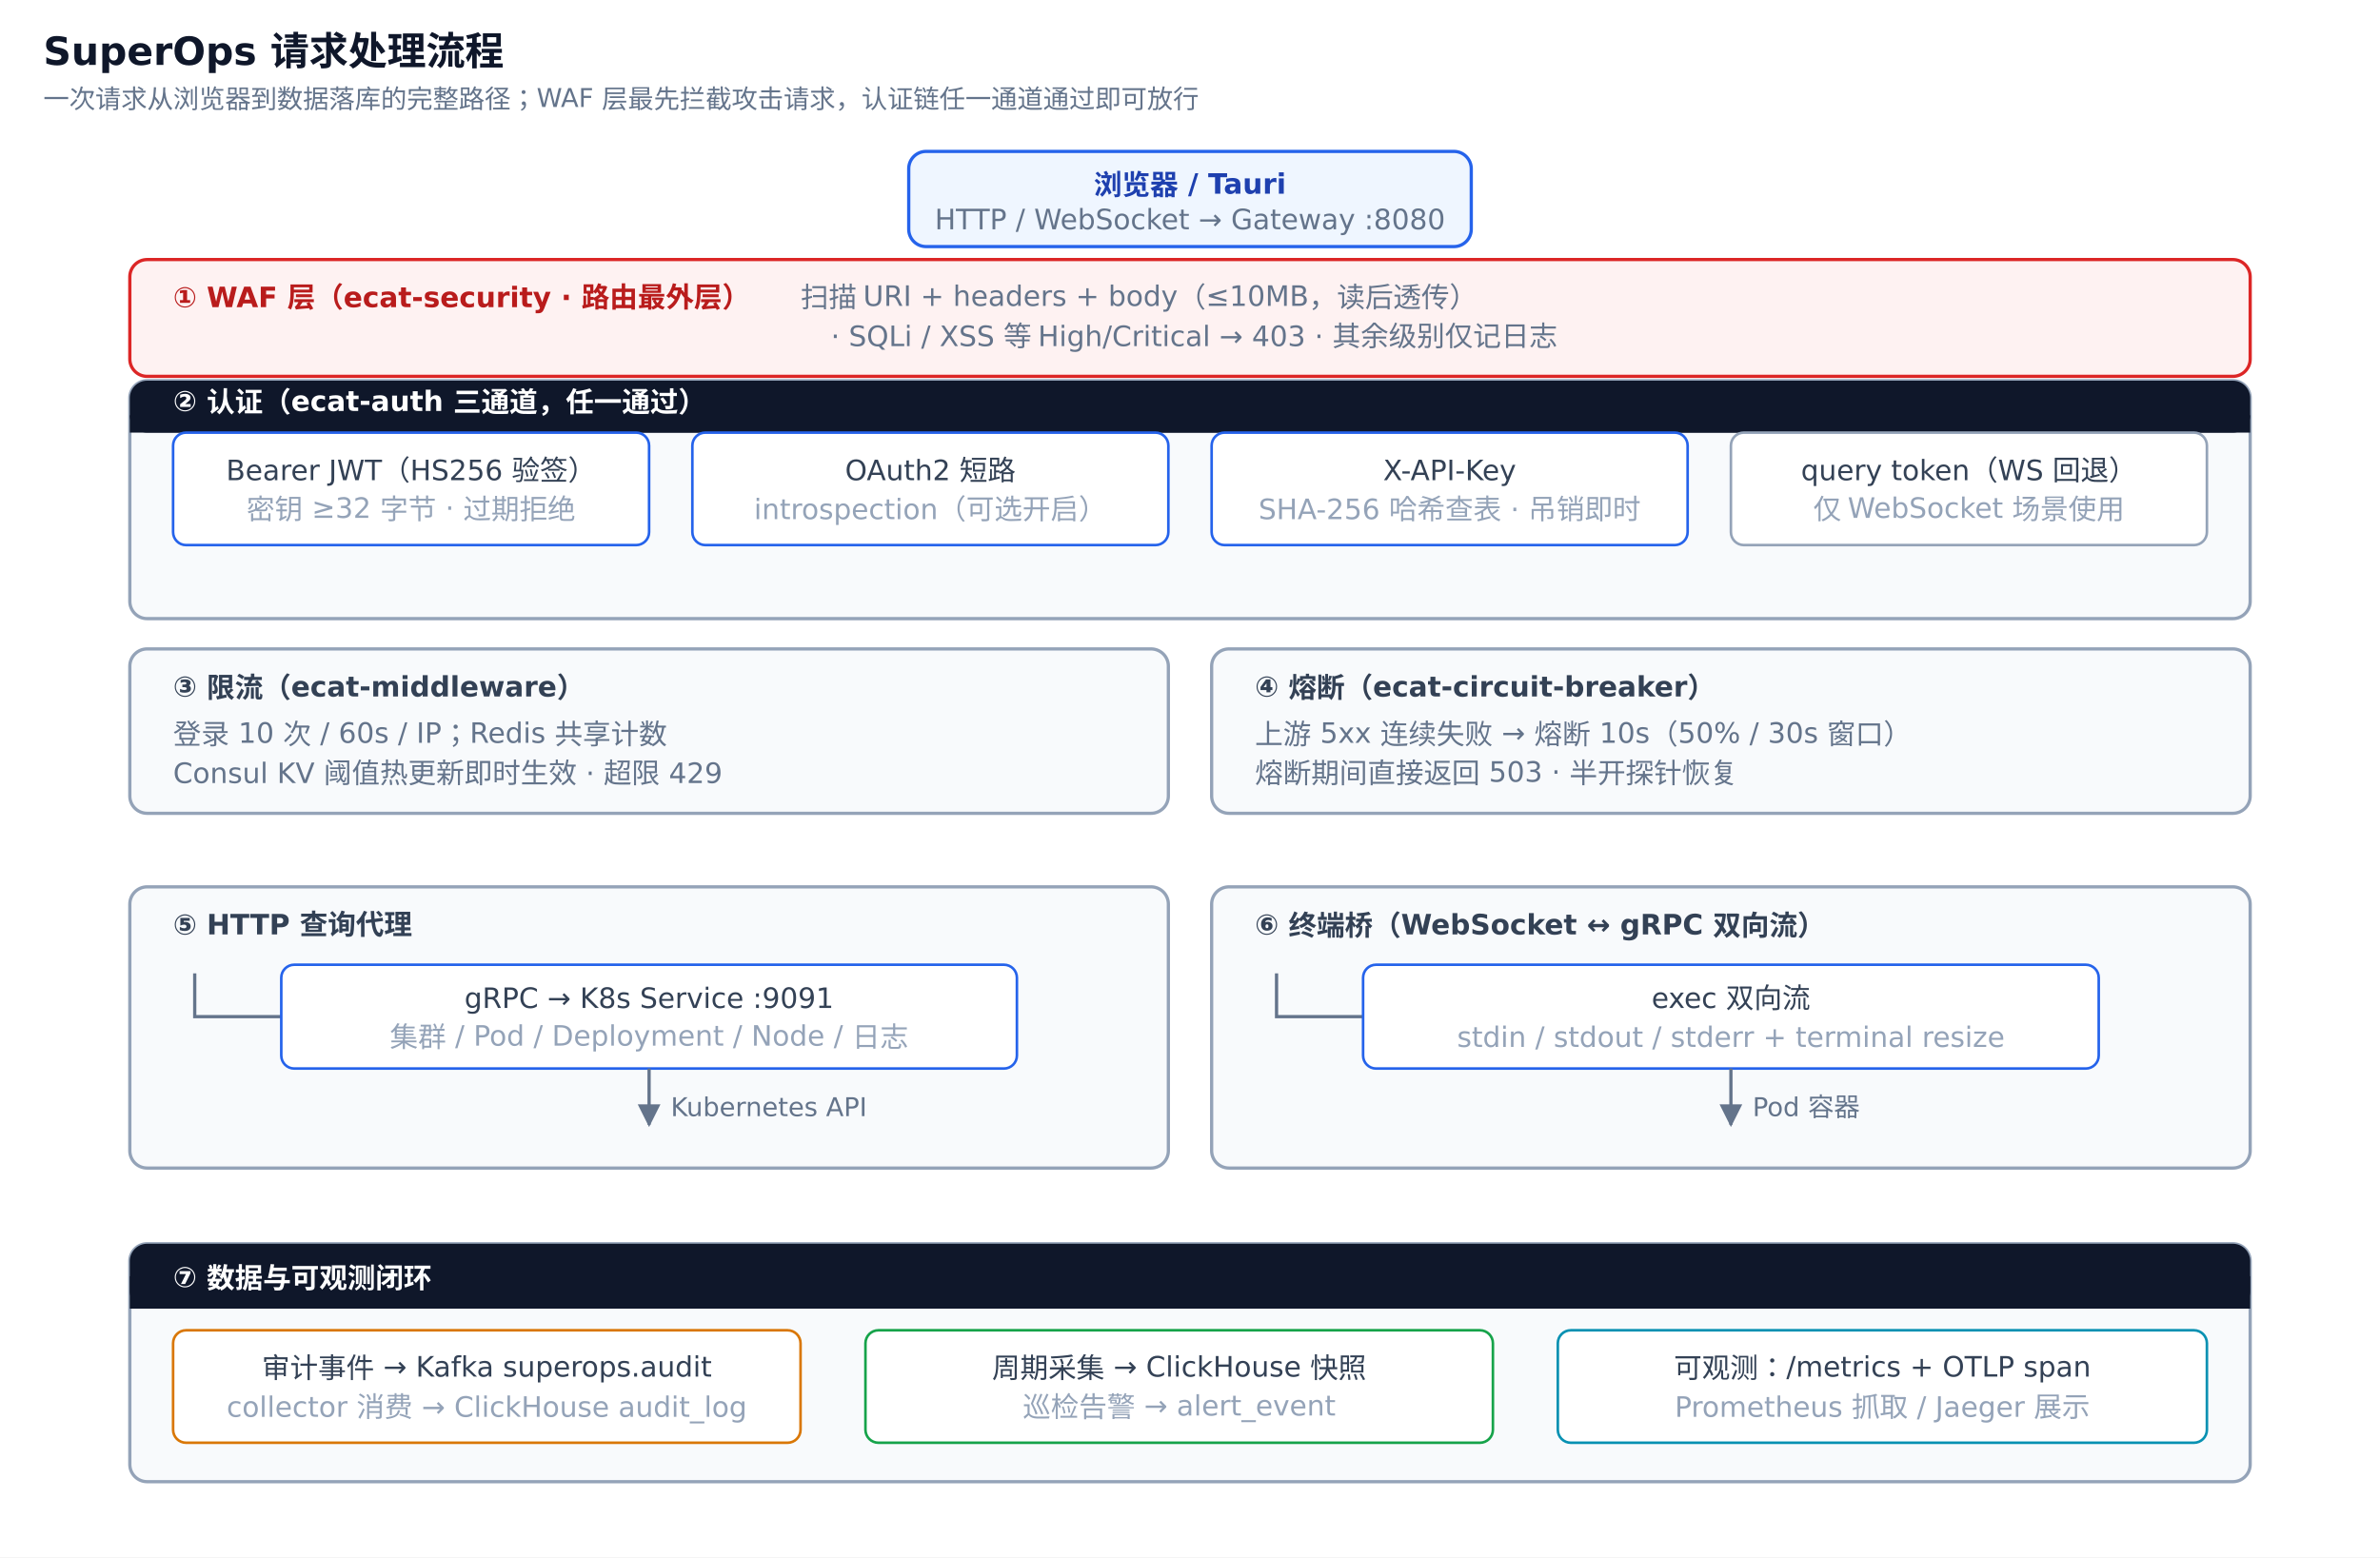
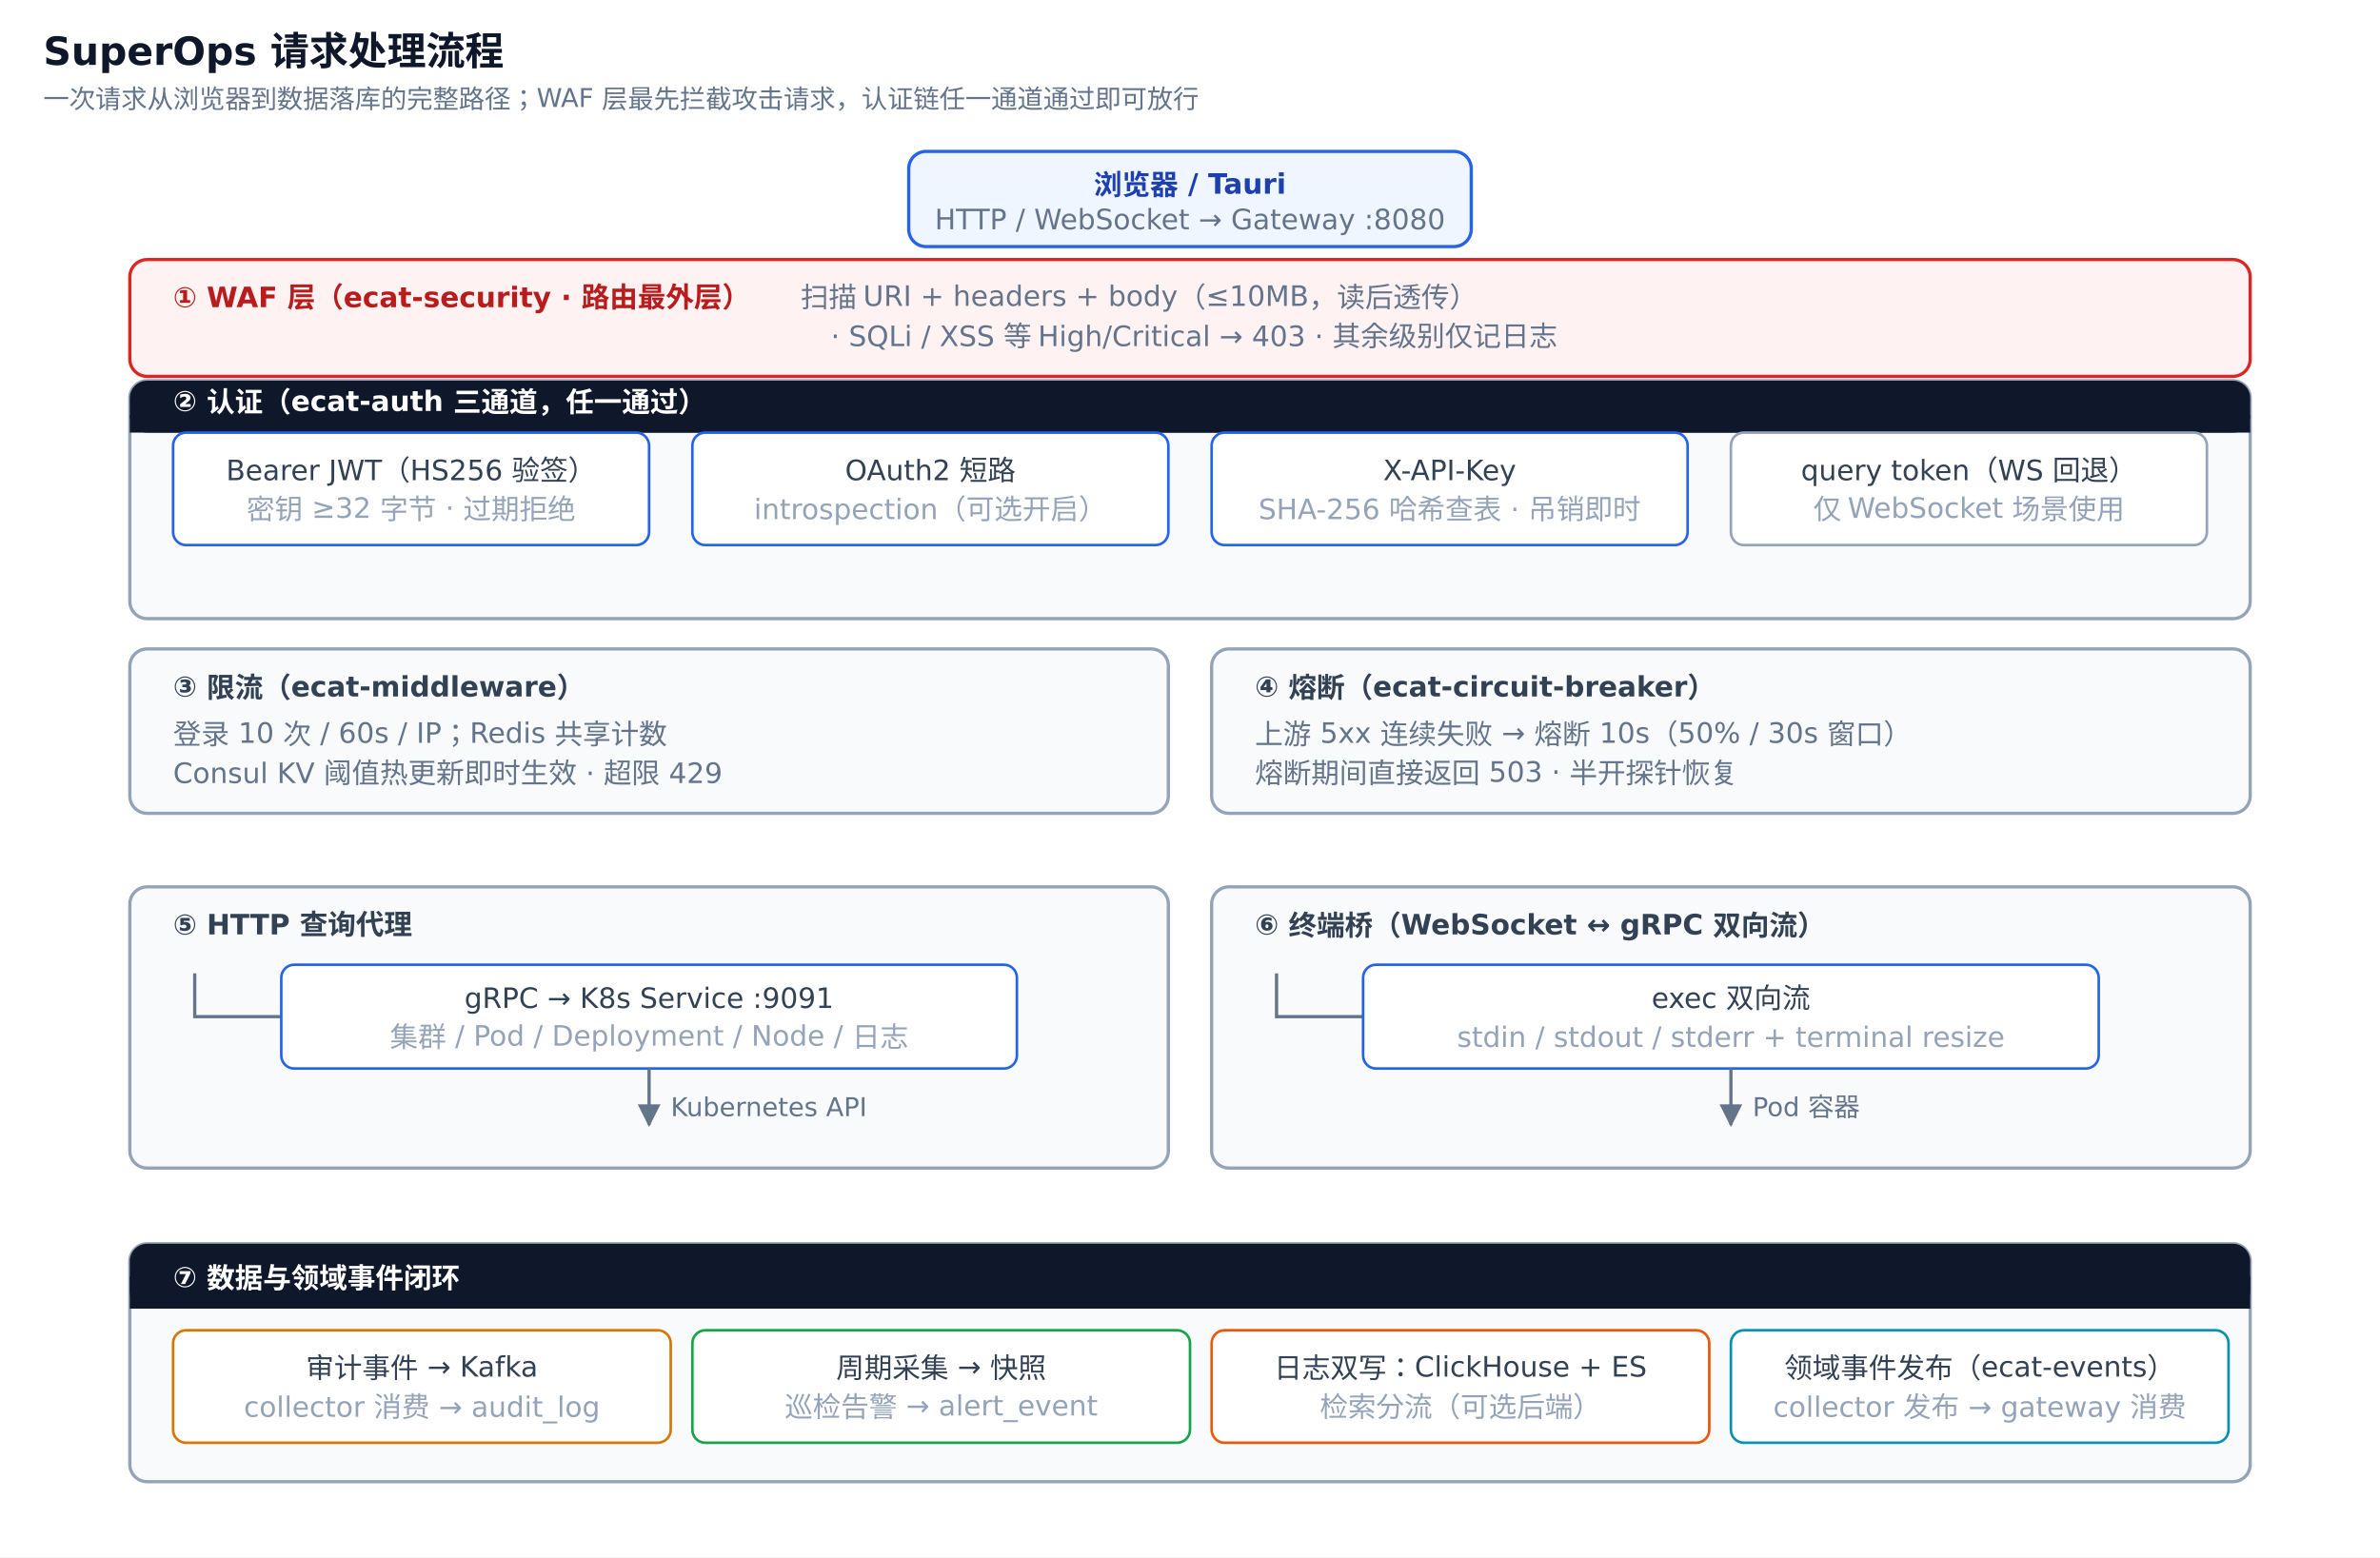
<svg xmlns="http://www.w3.org/2000/svg" viewBox="0 0 1100 720" font-family="'DejaVu Sans','Helvetica Neue',Arial,sans-serif" font-size="13">
  <defs>
    <marker id="arrow" viewBox="0 0 10 10" refX="9" refY="5" markerWidth="7" markerHeight="7" orient="auto-start-reverse">
      <path d="M0 0 L10 5 L0 10 z" fill="#64748b" />
    </marker>
  </defs>
  <rect x="0" y="0" width="1100" height="720" fill="#ffffff" />
  <text x="20" y="30" font-size="18" font-weight="bold" fill="#0f172a">SuperOps 请求处理流程</text>
  <text x="20" y="50" font-size="12" fill="#64748b">一次请求从浏览器到数据落库的完整路径；WAF 层最先拦截攻击请求，认证链任一通道通过即可放行</text>
  <rect x="420" y="70" width="260" height="44" rx="8" fill="#eff6ff" stroke="#2563eb" stroke-width="1.5" />
  <text x="550" y="90" text-anchor="middle" font-weight="bold" fill="#1e40af">浏览器 / Tauri</text>
  <text x="550" y="106" text-anchor="middle" fill="#64748b">HTTP / WebSocket → Gateway :8080</text>
  <rect x="60" y="120" width="980" height="54" rx="8" fill="#fef2f2" stroke="#dc2626" stroke-width="1.5" />
  <text x="80" y="142" font-weight="bold" fill="#b91c1c">① WAF 层（ecat-security · 路由最外层）</text>
  <text x="370" y="142" fill="#64748b">扫描 URI + headers + body（≤10MB，读后透传）</text>
  <text x="384" y="160" fill="#64748b">· SQLi / XSS 等 High/Critical → 403 · 其余级别仅记日志</text>
  <rect x="60" y="176" width="980" height="110" rx="8" fill="#f8fafc" stroke="#94a3b8" stroke-width="1.5" />
  <rect x="60" y="176" width="980" height="24" rx="8" fill="#0f172a" />
  <rect x="60" y="192" width="980" height="8" fill="#0f172a" />
  <text x="80" y="190" font-weight="bold" fill="#ffffff">② 认证（ecat-auth 三通道，任一通过）</text>
  <rect x="80" y="200" width="220" height="52" rx="6" fill="#ffffff" stroke="#2563eb" stroke-width="1.2" />
  <text x="190" y="222" text-anchor="middle" fill="#334155">Bearer JWT（HS256 验签）</text>
  <text x="190" y="240" text-anchor="middle" fill="#94a3b8">密钥 ≥32 字节 · 过期拒绝</text>
  <rect x="320" y="200" width="220" height="52" rx="6" fill="#ffffff" stroke="#2563eb" stroke-width="1.2" />
  <text x="430" y="222" text-anchor="middle" fill="#334155">OAuth2 短路</text>
  <text x="430" y="240" text-anchor="middle" fill="#94a3b8">introspection（可选开启）</text>
  <rect x="560" y="200" width="220" height="52" rx="6" fill="#ffffff" stroke="#2563eb" stroke-width="1.2" />
  <text x="670" y="222" text-anchor="middle" fill="#334155">X-API-Key</text>
  <text x="670" y="240" text-anchor="middle" fill="#94a3b8">SHA-256 哈希查表 · 吊销即时</text>
  <rect x="800" y="200" width="220" height="52" rx="6" fill="#ffffff" stroke="#94a3b8" stroke-width="1.2" />
  <text x="910" y="222" text-anchor="middle" fill="#334155">query token（WS 回退）</text>
  <text x="910" y="240" text-anchor="middle" fill="#94a3b8">仅 WebSocket 场景使用</text>
  <rect x="60" y="300" width="480" height="76" rx="8" fill="#f8fafc" stroke="#94a3b8" stroke-width="1.5" />
  <text x="80" y="322" font-weight="bold" fill="#334155">③ 限流（ecat-middleware）</text>
  <text x="80" y="344" fill="#64748b">登录 10 次 / 60s / IP；Redis 共享计数</text>
  <text x="80" y="362" fill="#64748b">Consul KV 阈值热更新即时生效 · 超限 429</text>
  <rect x="560" y="300" width="480" height="76" rx="8" fill="#f8fafc" stroke="#94a3b8" stroke-width="1.5" />
  <text x="580" y="322" font-weight="bold" fill="#334155">④ 熔断（ecat-circuit-breaker）</text>
  <text x="580" y="344" fill="#64748b">上游 5xx 连续失败 → 熔断 10s（50% / 30s 窗口）</text>
  <text x="580" y="362" fill="#64748b">熔断期间直接返回 503 · 半开探针恢复</text>
  <rect x="60" y="410" width="480" height="130" rx="8" fill="#f8fafc" stroke="#94a3b8" stroke-width="1.5" />
  <text x="80" y="432" font-weight="bold" fill="#334155">⑤ HTTP 查询代理</text>
  <path d="M 90 450 L 90 470 L 300 470" stroke="#64748b" stroke-width="1.5" fill="none" marker-end="url(#arrow)" />
  <rect x="130" y="446" width="340" height="48" rx="6" fill="#ffffff" stroke="#2563eb" stroke-width="1.2" />
  <text x="300" y="466" text-anchor="middle" fill="#334155">gRPC → K8s Service :9091</text>
  <text x="300" y="484" text-anchor="middle" fill="#94a3b8">集群 / Pod / Deployment / Node / 日志</text>
  <path d="M 300 494 L 300 520" stroke="#64748b" stroke-width="1.5" fill="none" marker-end="url(#arrow)" />
  <text x="310" y="516" fill="#64748b" font-size="12">Kubernetes API</text>
  <rect x="560" y="410" width="480" height="130" rx="8" fill="#f8fafc" stroke="#94a3b8" stroke-width="1.5" />
  <text x="580" y="432" font-weight="bold" fill="#334155">⑥ 终端桥（WebSocket ↔ gRPC 双向流）</text>
  <path d="M 590 450 L 590 470 L 800 470" stroke="#64748b" stroke-width="1.5" fill="none" marker-end="url(#arrow)" />
  <rect x="630" y="446" width="340" height="48" rx="6" fill="#ffffff" stroke="#2563eb" stroke-width="1.2" />
  <text x="800" y="466" text-anchor="middle" fill="#334155">exec 双向流</text>
  <text x="800" y="484" text-anchor="middle" fill="#94a3b8">stdin / stdout / stderr + terminal resize</text>
  <path d="M 800 494 L 800 520" stroke="#64748b" stroke-width="1.5" fill="none" marker-end="url(#arrow)" />
  <text x="810" y="516" fill="#64748b" font-size="12">Pod 容器</text>
  <rect x="60" y="575" width="980" height="110" rx="8" fill="#f8fafc" stroke="#94a3b8" stroke-width="1.5" />
  <rect x="60" y="575" width="980" height="30" rx="8" fill="#0f172a" />
  <rect x="60" y="590" width="980" height="15" fill="#0f172a" />
-   <text x="80" y="595" font-weight="bold" fill="#ffffff">⑦ 数据与可观测闭环</text>
-   <rect x="80" y="615" width="290" height="52" rx="6" fill="#ffffff" stroke="#d97706" stroke-width="1.2" />
-   <text x="225" y="637" text-anchor="middle" fill="#334155">审计事件 → Kafka superops.audit</text>
-   <text x="225" y="655" text-anchor="middle" fill="#94a3b8">collector 消费 → ClickHouse audit_log</text>
-   <rect x="400" y="615" width="290" height="52" rx="6" fill="#ffffff" stroke="#16a34a" stroke-width="1.2" />
-   <text x="545" y="637" text-anchor="middle" fill="#334155">周期采集 → ClickHouse 快照</text>
-   <text x="545" y="655" text-anchor="middle" fill="#94a3b8">巡检告警 → alert_event</text>
-   <rect x="720" y="615" width="300" height="52" rx="6" fill="#ffffff" stroke="#0891b2" stroke-width="1.2" />
-   <text x="870" y="637" text-anchor="middle" fill="#334155">可观测：/metrics + OTLP span</text>
-   <text x="870" y="655" text-anchor="middle" fill="#94a3b8">Prometheus 抓取 / Jaeger 展示</text>
+   <text x="80" y="595" font-weight="bold" fill="#ffffff">⑦ 数据与领域事件闭环</text>
+   <rect x="80" y="615" width="230" height="52" rx="6" fill="#ffffff" stroke="#d97706" stroke-width="1.2" />
+   <text x="195" y="637" text-anchor="middle" fill="#334155">审计事件 → Kafka</text>
+   <text x="195" y="655" text-anchor="middle" fill="#94a3b8">collector 消费 → audit_log</text>
+   <rect x="320" y="615" width="230" height="52" rx="6" fill="#ffffff" stroke="#16a34a" stroke-width="1.2" />
+   <text x="435" y="637" text-anchor="middle" fill="#334155">周期采集 → 快照</text>
+   <text x="435" y="655" text-anchor="middle" fill="#94a3b8">巡检告警 → alert_event</text>
+   <rect x="560" y="615" width="230" height="52" rx="6" fill="#ffffff" stroke="#ea580c" stroke-width="1.2" />
+   <text x="675" y="637" text-anchor="middle" fill="#334155">日志双写：ClickHouse + ES</text>
+   <text x="675" y="655" text-anchor="middle" fill="#94a3b8">检索分流（可选后端）</text>
+   <rect x="800" y="615" width="230" height="52" rx="6" fill="#ffffff" stroke="#0891b2" stroke-width="1.2" />
+   <text x="915" y="637" text-anchor="middle" fill="#334155">领域事件发布（ecat-events）</text>
+   <text x="915" y="655" text-anchor="middle" fill="#94a3b8">collector 发布 → gateway 消费</text>
</svg>
